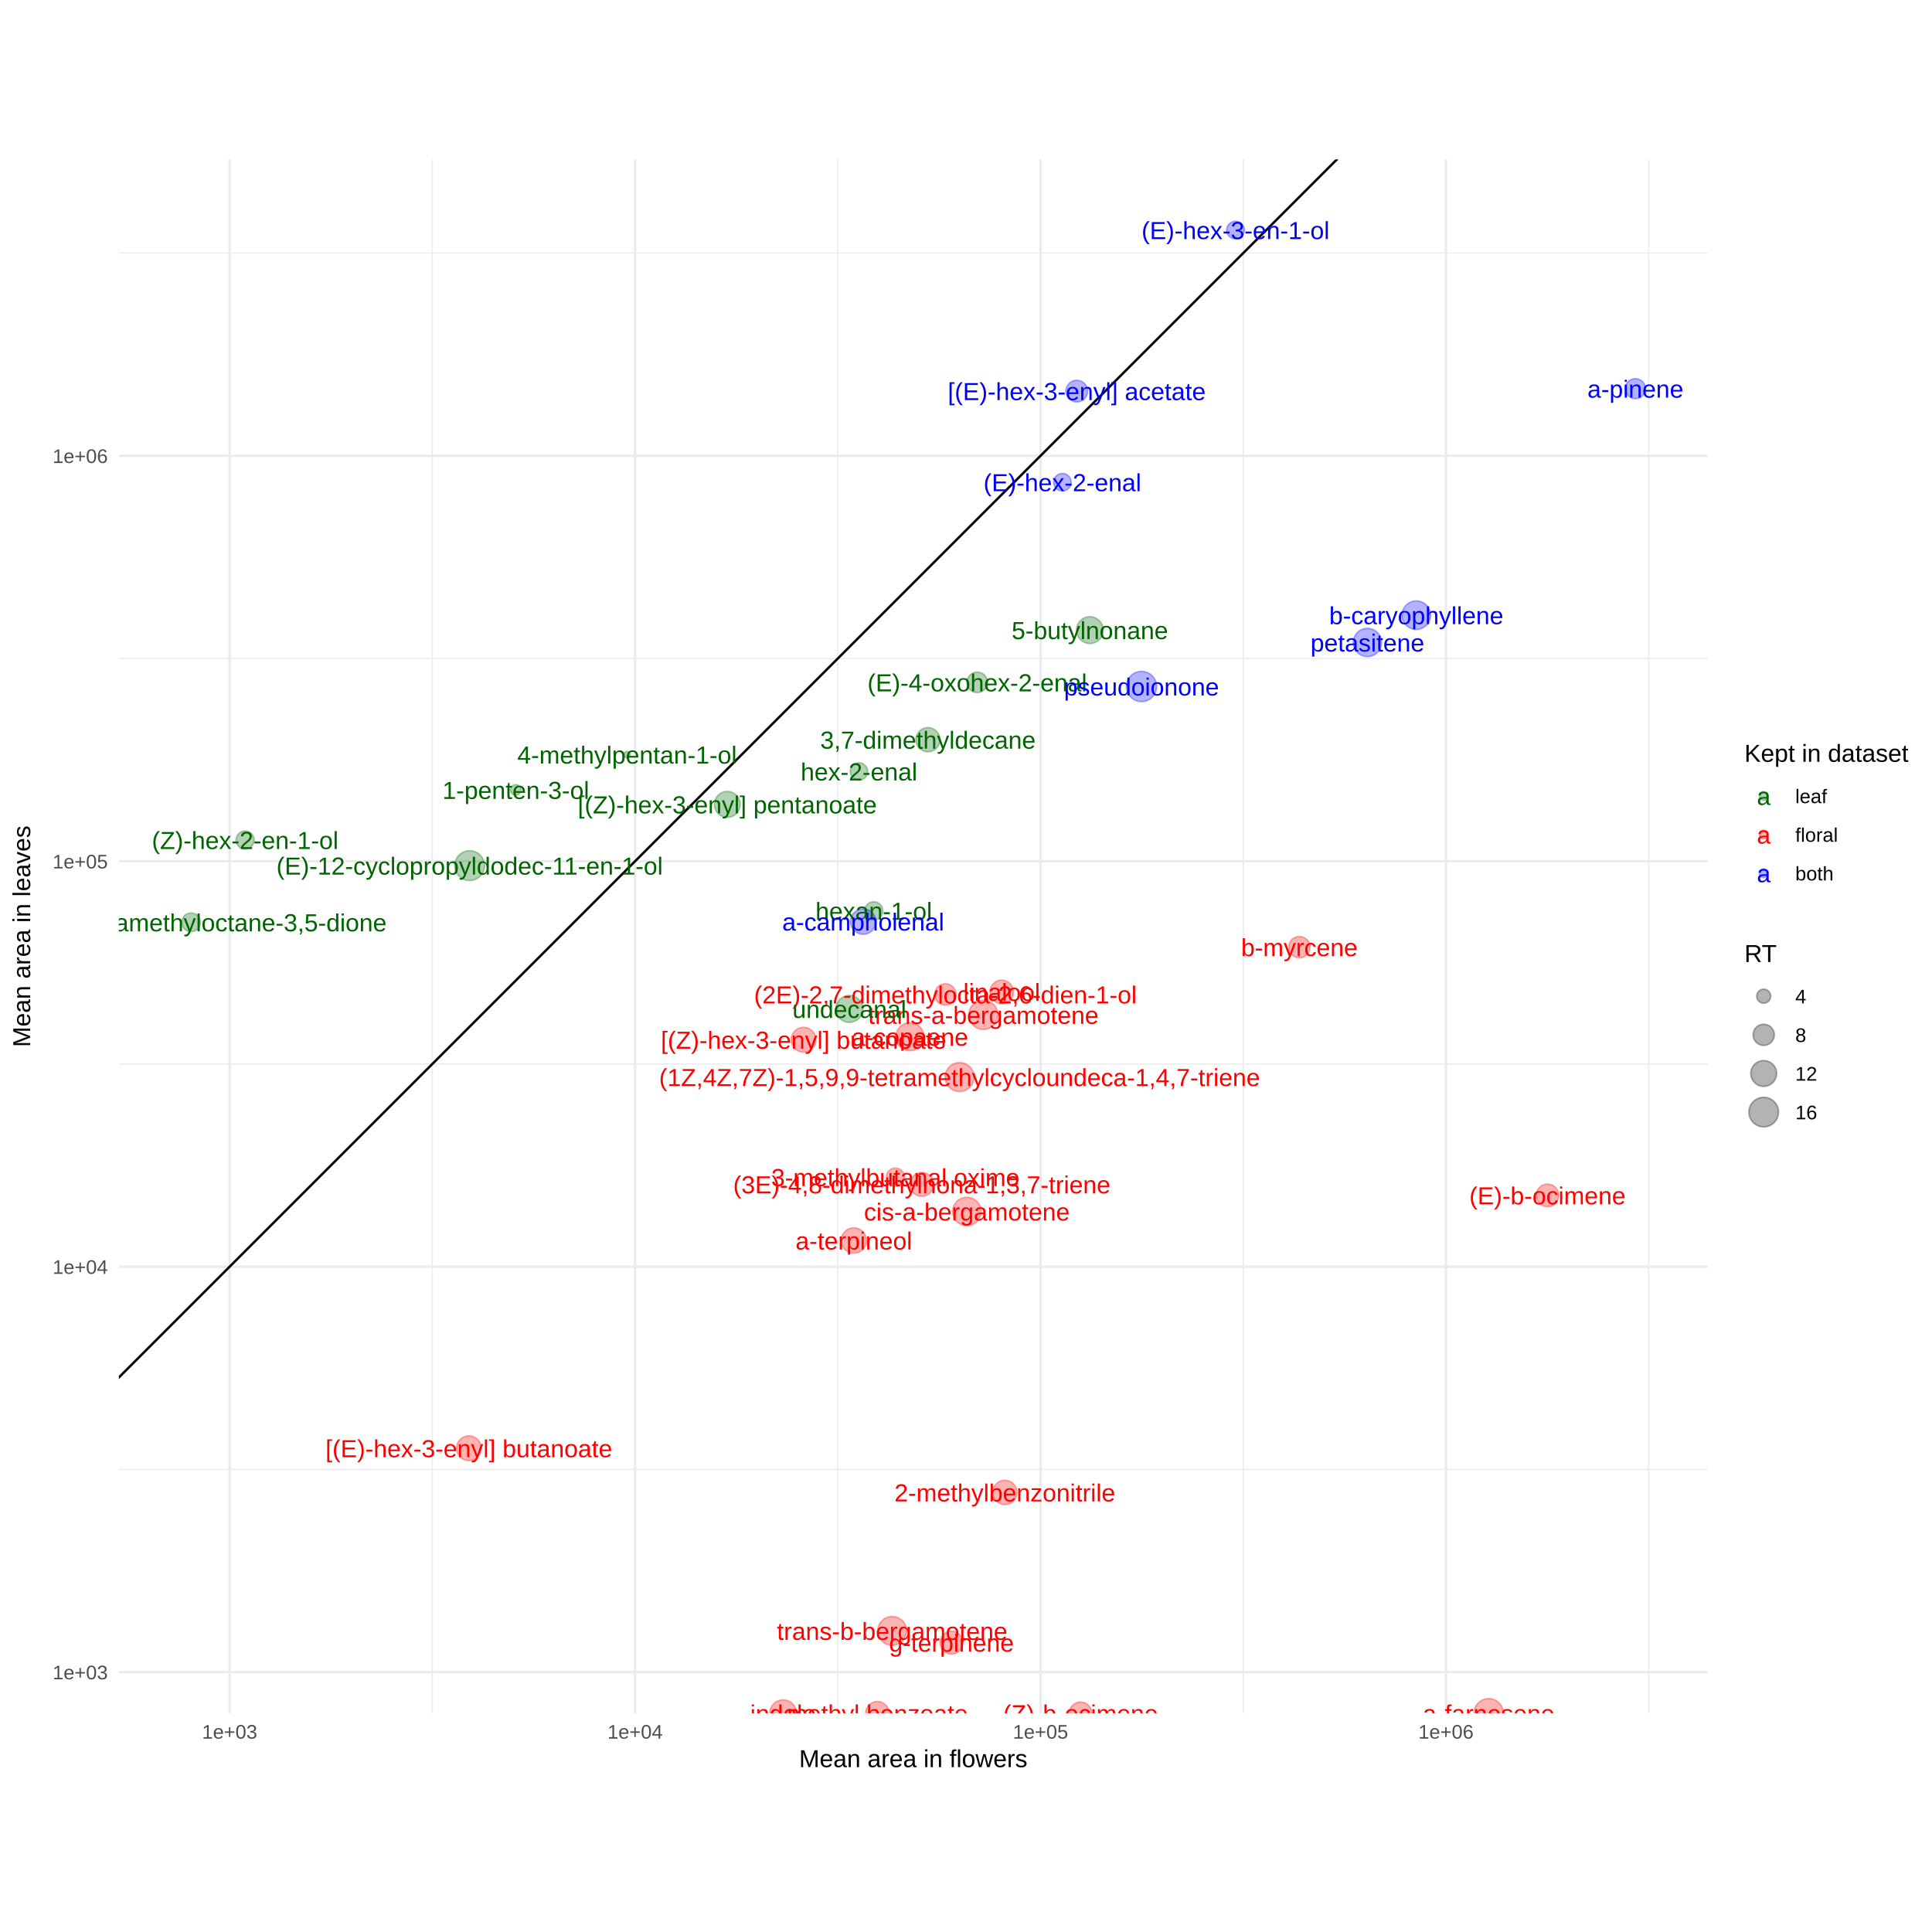
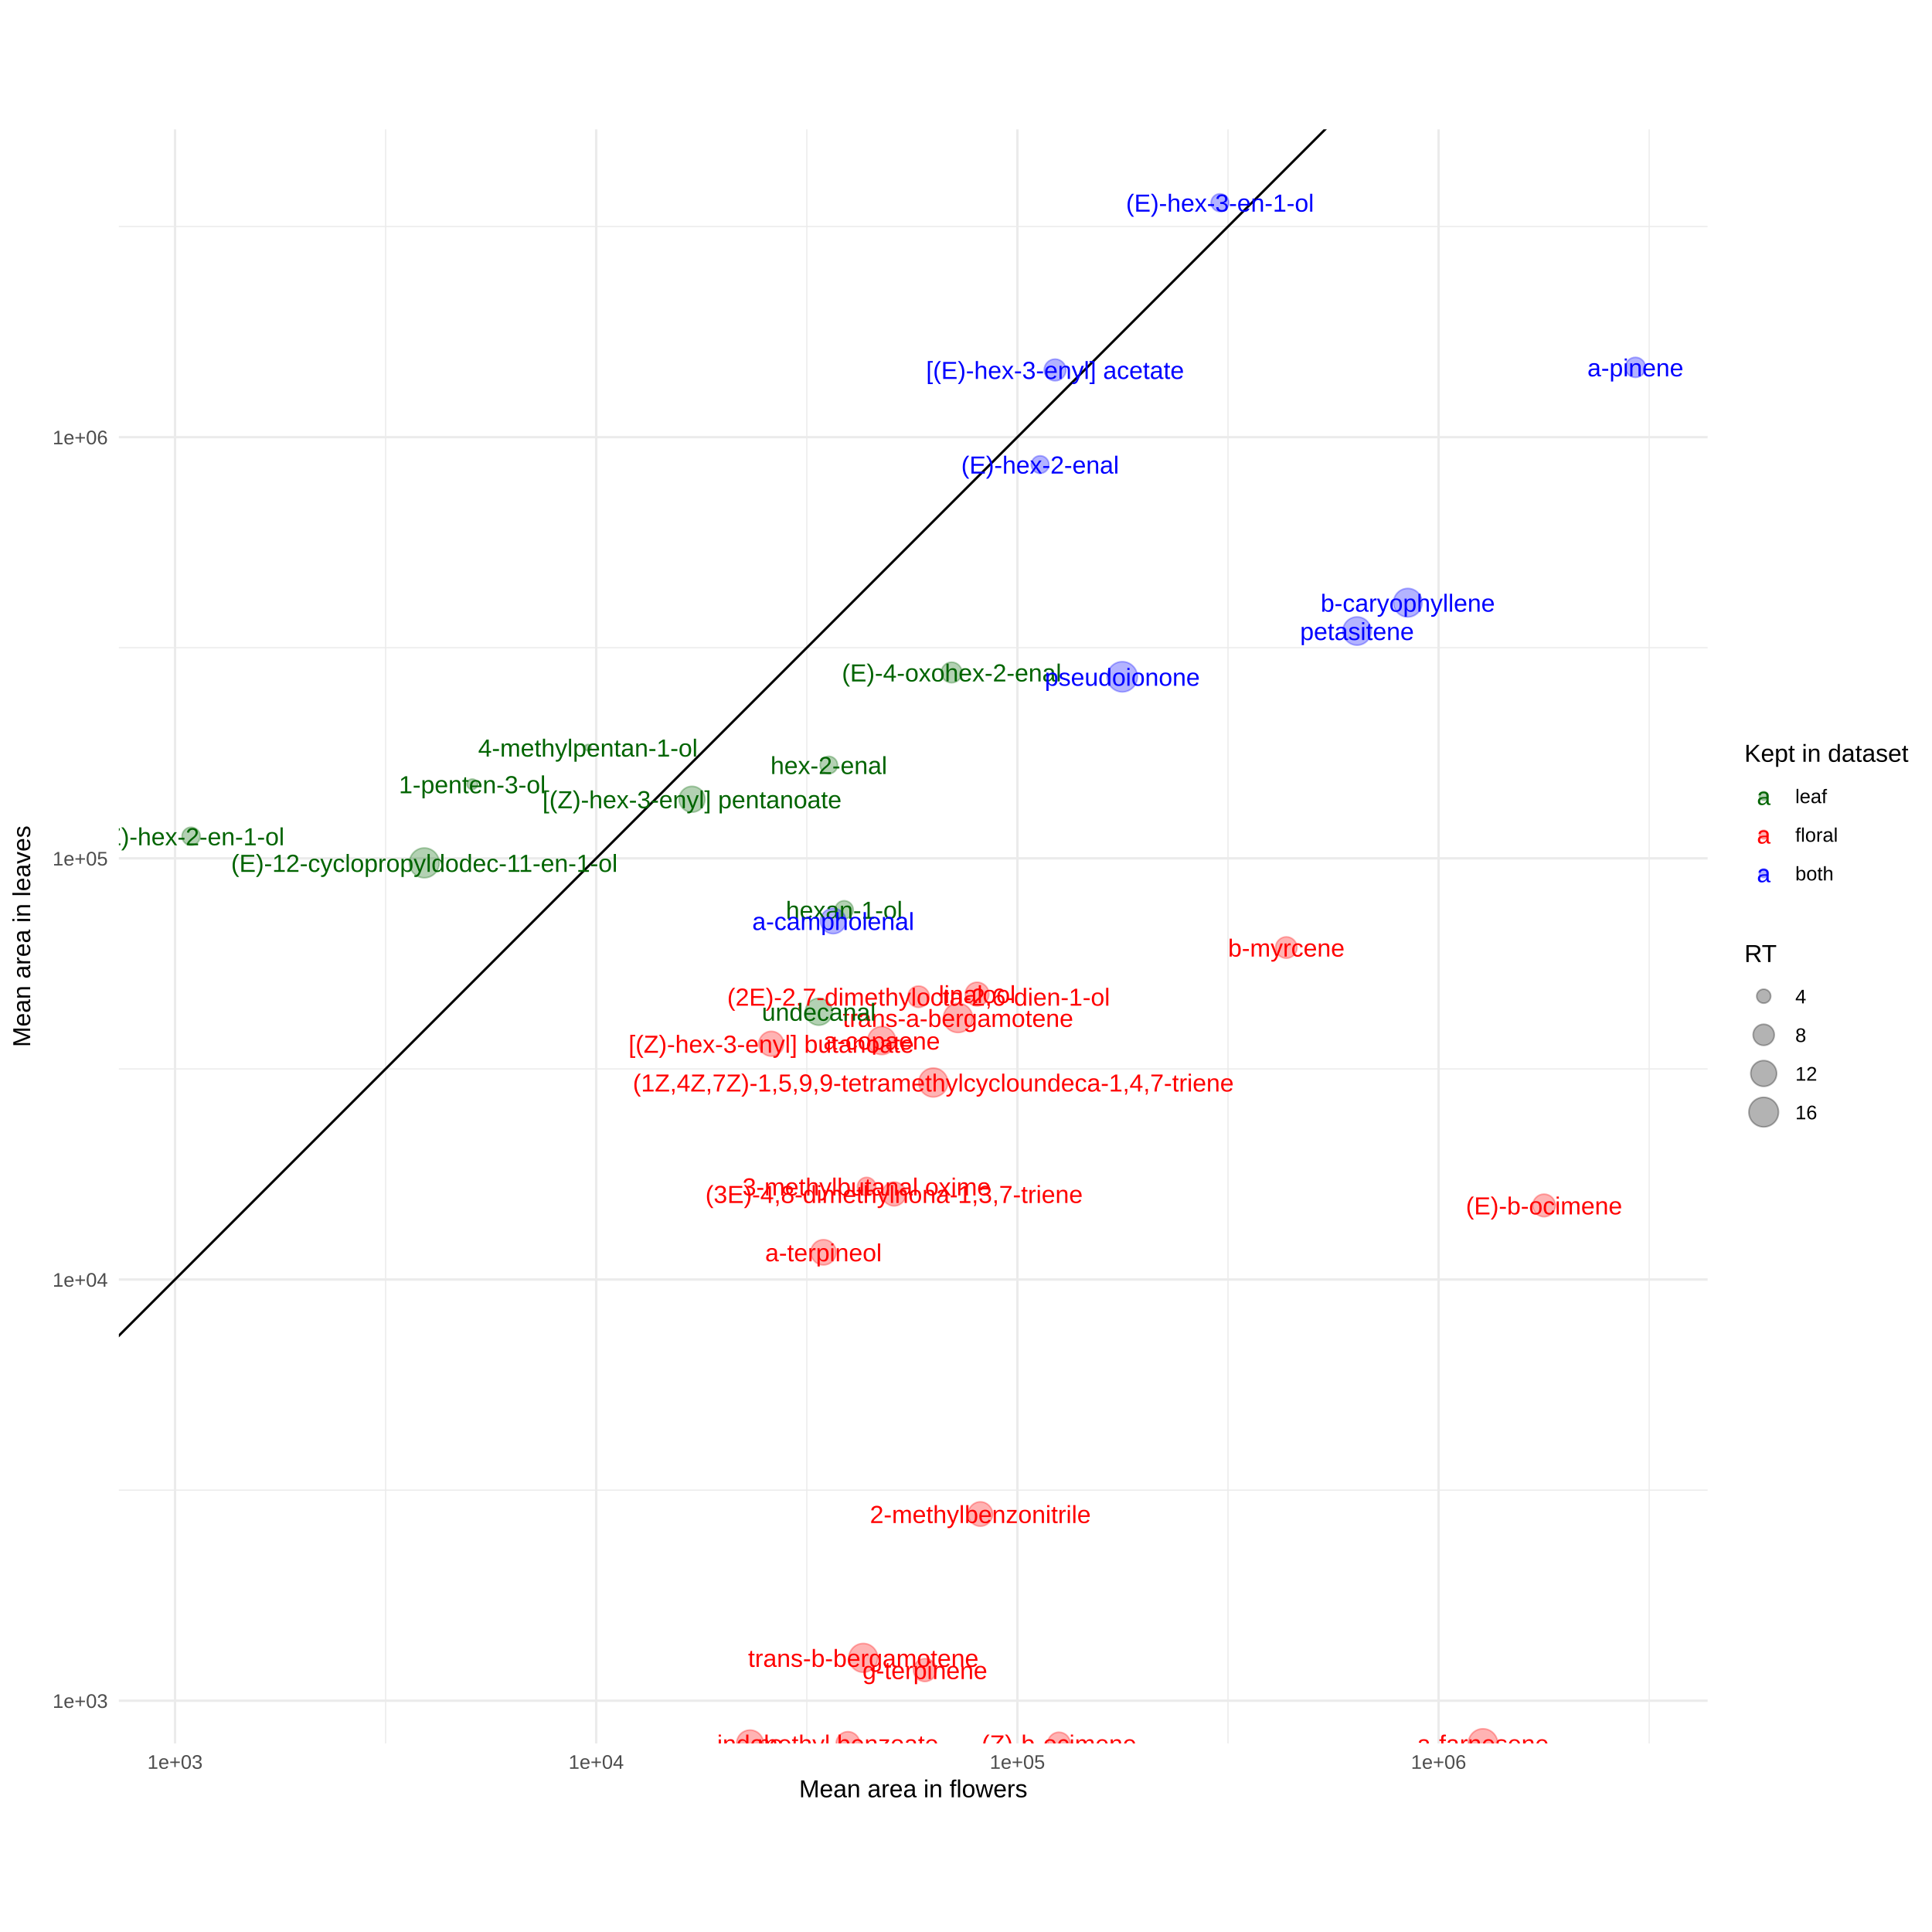
<svg xmlns="http://www.w3.org/2000/svg" class="svglite" width="864.00pt" height="864.00pt" viewBox="0 0 864.00 864.00">
  <defs>
    <style type="text/css">
    .svglite line, .svglite polyline, .svglite polygon, .svglite path, .svglite rect, .svglite circle {
      fill: none;
      stroke: #000000;
      stroke-linecap: round;
      stroke-linejoin: round;
      stroke-miterlimit: 10.00;
    }
    .svglite text {
      white-space: pre;
    }
  </style>
  </defs>
  <rect width="100%" height="100%" style="stroke: none; fill: #FFFFFF;" />
  <defs>
    <clipPath id="cpMC4wMHw4NjQuMDB8MC4wMHw4NjQuMDA=">
      <rect x="0.00" y="0.00" width="864.00" height="864.00" />
    </clipPath>
  </defs>
  <g clip-path="url(#cpMC4wMHw4NjQuMDB8MC4wMHw4NjQuMDA=)">
</g>
  <defs>
-     <clipPath id="cpMC4wMHw4NjQuMDB8NjUuODN8Nzk4LjE3">
-       <rect x="0.00" y="65.83" width="864.00" height="732.33" />
+     <clipPath id="cpMC4wMHw4NjQuMDB8NTIuMzR8ODExLjY2">
+       <rect x="0.00" y="52.34" width="864.00" height="759.33" />
    </clipPath>
  </defs>
-   <g clip-path="url(#cpMC4wMHw4NjQuMDB8NjUuODN8Nzk4LjE3)">
+   <g clip-path="url(#cpMC4wMHw4NjQuMDB8NTIuMzR8ODExLjY2)">
</g>
  <g clip-path="url(#cpMC4wMHw4NjQuMDB8MC4wMHw4NjQuMDA=)">
</g>
  <defs>
-     <clipPath id="cpNTMuMTZ8NzYzLjY2fDcxLjMxfDc2Ni4xOA==">
-       <rect x="53.16" y="71.31" width="710.50" height="694.86" />
+     <clipPath id="cpNTMuMTZ8NzYzLjY2fDU3LjgyfDc3OS42OA==">
+       <rect x="53.16" y="57.82" width="710.50" height="721.86" />
    </clipPath>
  </defs>
-   <g clip-path="url(#cpNTMuMTZ8NzYzLjY2fDcxLjMxfDc2Ni4xOA==)">
-     <polyline points="53.16,657.13 763.66,657.13 " style="stroke-width: 0.53; stroke: #EBEBEB; stroke-linecap: butt;" />
-     <polyline points="53.16,475.82 763.66,475.82 " style="stroke-width: 0.53; stroke: #EBEBEB; stroke-linecap: butt;" />
-     <polyline points="53.16,294.50 763.66,294.50 " style="stroke-width: 0.53; stroke: #EBEBEB; stroke-linecap: butt;" />
-     <polyline points="53.16,113.19 763.66,113.19 " style="stroke-width: 0.53; stroke: #EBEBEB; stroke-linecap: butt;" />
-     <polyline points="193.35,766.18 193.35,71.31 " style="stroke-width: 0.53; stroke: #EBEBEB; stroke-linecap: butt;" />
-     <polyline points="374.67,766.18 374.67,71.31 " style="stroke-width: 0.53; stroke: #EBEBEB; stroke-linecap: butt;" />
-     <polyline points="555.98,766.18 555.98,71.31 " style="stroke-width: 0.53; stroke: #EBEBEB; stroke-linecap: butt;" />
-     <polyline points="737.30,766.18 737.30,71.31 " style="stroke-width: 0.53; stroke: #EBEBEB; stroke-linecap: butt;" />
-     <polyline points="53.16,747.79 763.66,747.79 " style="stroke-width: 1.07; stroke: #EBEBEB; stroke-linecap: butt;" />
-     <polyline points="53.16,566.47 763.66,566.47 " style="stroke-width: 1.07; stroke: #EBEBEB; stroke-linecap: butt;" />
-     <polyline points="53.16,385.16 763.66,385.16 " style="stroke-width: 1.07; stroke: #EBEBEB; stroke-linecap: butt;" />
-     <polyline points="53.16,203.84 763.66,203.84 " style="stroke-width: 1.07; stroke: #EBEBEB; stroke-linecap: butt;" />
-     <polyline points="102.70,766.18 102.70,71.31 " style="stroke-width: 1.07; stroke: #EBEBEB; stroke-linecap: butt;" />
-     <polyline points="284.01,766.18 284.01,71.31 " style="stroke-width: 1.07; stroke: #EBEBEB; stroke-linecap: butt;" />
-     <polyline points="465.33,766.18 465.33,71.31 " style="stroke-width: 1.07; stroke: #EBEBEB; stroke-linecap: butt;" />
-     <polyline points="646.64,766.18 646.64,71.31 " style="stroke-width: 1.07; stroke: #EBEBEB; stroke-linecap: butt;" />
-     <line x1="-657.34" y1="1326.51" x2="1474.16" y2="-804.99" style="stroke-width: 1.07; stroke-linecap: butt;" />
-     <circle cx="665.74" cy="766.18" r="6.57" style="stroke-width: 0.71; stroke: #FF0000; stroke-opacity: 0.30; fill: #FF0000; fill-opacity: 0.30;" />
-     <circle cx="581.09" cy="423.56" r="4.78" style="stroke-width: 0.71; stroke: #FF0000; stroke-opacity: 0.30; fill: #FF0000; fill-opacity: 0.30;" />
-     <circle cx="692.04" cy="534.57" r="5.06" style="stroke-width: 0.71; stroke: #FF0000; stroke-opacity: 0.30; fill: #FF0000; fill-opacity: 0.30;" />
-     <circle cx="425.51" cy="734.59" r="5.12" style="stroke-width: 0.71; stroke: #FF0000; stroke-opacity: 0.30; fill: #FF0000; fill-opacity: 0.30;" />
-     <circle cx="731.37" cy="173.81" r="4.49" style="stroke-width: 0.71; stroke: #0000FF; stroke-opacity: 0.30; fill: #0000FF; fill-opacity: 0.30;" />
-     <circle cx="398.99" cy="729.34" r="6.45" style="stroke-width: 0.71; stroke: #FF0000; stroke-opacity: 0.30; fill: #FF0000; fill-opacity: 0.30;" />
-     <circle cx="437.01" cy="305.15" r="4.61" style="stroke-width: 0.71; stroke: #006400; stroke-opacity: 0.30; fill: #006400; fill-opacity: 0.30;" />
-     <circle cx="412.23" cy="529.65" r="5.35" style="stroke-width: 0.71; stroke: #FF0000; stroke-opacity: 0.30; fill: #FF0000; fill-opacity: 0.30;" />
-     <circle cx="390.75" cy="407.31" r="4.06" style="stroke-width: 0.71; stroke: #006400; stroke-opacity: 0.30; fill: #006400; fill-opacity: 0.30;" />
-     <circle cx="280.43" cy="337.47" r="1.42" style="stroke-width: 0.71; stroke: #006400; stroke-opacity: 0.30; fill: #006400; fill-opacity: 0.30;" />
-     <circle cx="230.67" cy="353.26" r="2.36" style="stroke-width: 0.71; stroke: #006400; stroke-opacity: 0.30; fill: #006400; fill-opacity: 0.30;" />
-     <circle cx="429.12" cy="481.67" r="6.48" style="stroke-width: 0.71; stroke: #FF0000; stroke-opacity: 0.30; fill: #FF0000; fill-opacity: 0.30;" />
-     <circle cx="109.61" cy="375.66" r="4.05" style="stroke-width: 0.71; stroke: #006400; stroke-opacity: 0.30; fill: #006400; fill-opacity: 0.30;" />
-     <circle cx="384.14" cy="345.00" r="3.90" style="stroke-width: 0.71; stroke: #006400; stroke-opacity: 0.30; fill: #006400; fill-opacity: 0.30;" />
-     <circle cx="475.10" cy="215.65" r="3.94" style="stroke-width: 0.71; stroke: #0000FF; stroke-opacity: 0.30; fill: #0000FF; fill-opacity: 0.30;" />
-     <circle cx="422.78" cy="444.72" r="4.79" style="stroke-width: 0.71; stroke: #FF0000; stroke-opacity: 0.30; fill: #FF0000; fill-opacity: 0.30;" />
-     <circle cx="552.53" cy="102.90" r="3.97" style="stroke-width: 0.71; stroke: #0000FF; stroke-opacity: 0.30; fill: #0000FF; fill-opacity: 0.30;" />
-     <circle cx="481.54" cy="174.91" r="4.86" style="stroke-width: 0.71; stroke: #0000FF; stroke-opacity: 0.30; fill: #0000FF; fill-opacity: 0.30;" />
-     <circle cx="85.46" cy="412.47" r="4.19" style="stroke-width: 0.71; stroke: #006400; stroke-opacity: 0.30; fill: #006400; fill-opacity: 0.30;" />
-     <circle cx="510.48" cy="307.00" r="6.76" style="stroke-width: 0.71; stroke: #0000FF; stroke-opacity: 0.30; fill: #0000FF; fill-opacity: 0.30;" />
-     <circle cx="392.38" cy="766.18" r="5.27" style="stroke-width: 0.71; stroke: #FF0000; stroke-opacity: 0.30; fill: #FF0000; fill-opacity: 0.30;" />
-     <circle cx="633.37" cy="275.11" r="6.39" style="stroke-width: 0.71; stroke: #0000FF; stroke-opacity: 0.30; fill: #0000FF; fill-opacity: 0.30;" />
-     <circle cx="209.69" cy="647.66" r="5.54" style="stroke-width: 0.71; stroke: #FF0000; stroke-opacity: 0.30; fill: #FF0000; fill-opacity: 0.30;" />
-     <circle cx="359.36" cy="464.98" r="5.55" style="stroke-width: 0.71; stroke: #FF0000; stroke-opacity: 0.30; fill: #FF0000; fill-opacity: 0.30;" />
-     <circle cx="432.38" cy="541.79" r="6.36" style="stroke-width: 0.71; stroke: #FF0000; stroke-opacity: 0.30; fill: #FF0000; fill-opacity: 0.30;" />
-     <circle cx="406.92" cy="463.61" r="6.26" style="stroke-width: 0.71; stroke: #FF0000; stroke-opacity: 0.30; fill: #FF0000; fill-opacity: 0.30;" />
-     <circle cx="414.99" cy="330.79" r="5.40" style="stroke-width: 0.71; stroke: #006400; stroke-opacity: 0.30; fill: #006400; fill-opacity: 0.30;" />
-     <circle cx="381.84" cy="554.76" r="5.66" style="stroke-width: 0.71; stroke: #FF0000; stroke-opacity: 0.30; fill: #FF0000; fill-opacity: 0.30;" />
-     <circle cx="447.98" cy="443.59" r="5.29" style="stroke-width: 0.71; stroke: #FF0000; stroke-opacity: 0.30; fill: #FF0000; fill-opacity: 0.30;" />
-     <circle cx="325.25" cy="359.73" r="5.79" style="stroke-width: 0.71; stroke: #006400; stroke-opacity: 0.30; fill: #006400; fill-opacity: 0.30;" />
-     <circle cx="487.39" cy="281.79" r="6.00" style="stroke-width: 0.71; stroke: #006400; stroke-opacity: 0.30; fill: #006400; fill-opacity: 0.30;" />
-     <circle cx="611.52" cy="287.32" r="6.32" style="stroke-width: 0.71; stroke: #0000FF; stroke-opacity: 0.30; fill: #0000FF; fill-opacity: 0.30;" />
-     <circle cx="439.76" cy="453.85" r="6.54" style="stroke-width: 0.71; stroke: #FF0000; stroke-opacity: 0.30; fill: #FF0000; fill-opacity: 0.30;" />
-     <circle cx="483.22" cy="766.18" r="5.03" style="stroke-width: 0.71; stroke: #FF0000; stroke-opacity: 0.30; fill: #FF0000; fill-opacity: 0.30;" />
-     <circle cx="379.84" cy="451.20" r="6.02" style="stroke-width: 0.71; stroke: #006400; stroke-opacity: 0.30; fill: #006400; fill-opacity: 0.30;" />
-     <circle cx="386.03" cy="412.14" r="5.68" style="stroke-width: 0.71; stroke: #0000FF; stroke-opacity: 0.30; fill: #0000FF; fill-opacity: 0.30;" />
-     <circle cx="449.37" cy="667.41" r="5.45" style="stroke-width: 0.71; stroke: #FF0000; stroke-opacity: 0.30; fill: #FF0000; fill-opacity: 0.30;" />
-     <circle cx="400.42" cy="526.42" r="4.09" style="stroke-width: 0.71; stroke: #FF0000; stroke-opacity: 0.30; fill: #FF0000; fill-opacity: 0.30;" />
-     <circle cx="210.02" cy="387.11" r="6.67" style="stroke-width: 0.71; stroke: #006400; stroke-opacity: 0.30; fill: #006400; fill-opacity: 0.30;" />
-     <circle cx="350.23" cy="766.18" r="6.00" style="stroke-width: 0.71; stroke: #FF0000; stroke-opacity: 0.30; fill: #FF0000; fill-opacity: 0.30;" />
-     <text x="665.74" y="770.20" text-anchor="middle" style="font-size: 11.04px;fill: #FF0000; font-family: &quot;Arial&quot;;">a-farnesene</text>
-     <text x="581.09" y="427.58" text-anchor="middle" style="font-size: 11.04px;fill: #FF0000; font-family: &quot;Arial&quot;;">b-myrcene</text>
-     <text x="692.04" y="538.59" text-anchor="middle" style="font-size: 11.04px;fill: #FF0000; font-family: &quot;Arial&quot;;">(E)-b-ocimene</text>
-     <text x="425.51" y="738.61" text-anchor="middle" style="font-size: 11.04px;fill: #FF0000; font-family: &quot;Arial&quot;;">g-terpinene</text>
-     <text x="731.37" y="177.83" text-anchor="middle" style="font-size: 11.04px;fill: #0000FF; font-family: &quot;Arial&quot;;">a-pinene</text>
-     <text x="398.99" y="733.36" text-anchor="middle" style="font-size: 11.04px;fill: #FF0000; font-family: &quot;Arial&quot;;">trans-b-bergamotene</text>
-     <text x="437.01" y="309.17" text-anchor="middle" style="font-size: 11.04px;fill: #006400; font-family: &quot;Arial&quot;;">(E)-4-oxohex-2-enal</text>
-     <text x="412.23" y="533.67" text-anchor="middle" style="font-size: 11.04px;fill: #FF0000; font-family: &quot;Arial&quot;;">(3E)-4,8-dimethylnona-1,3,7-triene</text>
-     <text x="390.75" y="411.33" text-anchor="middle" style="font-size: 11.04px;fill: #006400; font-family: &quot;Arial&quot;;">hexan-1-ol</text>
-     <text x="280.43" y="341.49" text-anchor="middle" style="font-size: 11.04px;fill: #006400; font-family: &quot;Arial&quot;;">4-methylpentan-1-ol</text>
-     <text x="230.67" y="357.29" text-anchor="middle" style="font-size: 11.04px;fill: #006400; font-family: &quot;Arial&quot;;">1-penten-3-ol</text>
-     <text x="429.12" y="485.69" text-anchor="middle" style="font-size: 11.04px;fill: #FF0000; font-family: &quot;Arial&quot;;">(1Z,4Z,7Z)-1,5,9,9-tetramethylcycloundeca-1,4,7-triene</text>
-     <text x="109.61" y="379.68" text-anchor="middle" style="font-size: 11.04px;fill: #006400; font-family: &quot;Arial&quot;;">(Z)-hex-2-en-1-ol</text>
-     <text x="384.14" y="349.02" text-anchor="middle" style="font-size: 11.04px;fill: #006400; font-family: &quot;Arial&quot;;">hex-2-enal</text>
-     <text x="475.10" y="219.67" text-anchor="middle" style="font-size: 11.04px;fill: #0000FF; font-family: &quot;Arial&quot;;">(E)-hex-2-enal</text>
-     <text x="422.78" y="448.74" text-anchor="middle" style="font-size: 11.04px;fill: #FF0000; font-family: &quot;Arial&quot;;">(2E)-2,7-dimethylocta-2,6-dien-1-ol</text>
-     <text x="552.53" y="106.92" text-anchor="middle" style="font-size: 11.04px;fill: #0000FF; font-family: &quot;Arial&quot;;">(E)-hex-3-en-1-ol</text>
-     <text x="481.54" y="178.93" text-anchor="middle" style="font-size: 11.04px;fill: #0000FF; font-family: &quot;Arial&quot;;">[(E)-hex-3-enyl] acetate</text>
-     <text x="85.46" y="416.49" text-anchor="middle" style="font-size: 11.04px;fill: #006400; font-family: &quot;Arial&quot;;">2,2,4,7-tetramethyloctane-3,5-dione</text>
-     <text x="510.48" y="311.02" text-anchor="middle" style="font-size: 11.04px;fill: #0000FF; font-family: &quot;Arial&quot;;">pseudoionone</text>
-     <text x="392.38" y="770.20" text-anchor="middle" style="font-size: 11.04px;fill: #FF0000; font-family: &quot;Arial&quot;;">methyl benzoate</text>
-     <text x="633.37" y="279.13" text-anchor="middle" style="font-size: 11.04px;fill: #0000FF; font-family: &quot;Arial&quot;;">b-caryophyllene</text>
-     <text x="209.69" y="651.68" text-anchor="middle" style="font-size: 11.04px;fill: #FF0000; font-family: &quot;Arial&quot;;">[(E)-hex-3-enyl] butanoate</text>
-     <text x="359.36" y="469.00" text-anchor="middle" style="font-size: 11.04px;fill: #FF0000; font-family: &quot;Arial&quot;;">[(Z)-hex-3-enyl] butanoate</text>
-     <text x="432.38" y="545.81" text-anchor="middle" style="font-size: 11.04px;fill: #FF0000; font-family: &quot;Arial&quot;;">cis-a-bergamotene</text>
-     <text x="406.92" y="467.63" text-anchor="middle" style="font-size: 11.04px;fill: #FF0000; font-family: &quot;Arial&quot;;">a-copaene</text>
-     <text x="414.99" y="334.81" text-anchor="middle" style="font-size: 11.04px;fill: #006400; font-family: &quot;Arial&quot;;">3,7-dimethyldecane</text>
-     <text x="381.84" y="558.78" text-anchor="middle" style="font-size: 11.04px;fill: #FF0000; font-family: &quot;Arial&quot;;">a-terpineol</text>
-     <text x="447.98" y="447.61" text-anchor="middle" style="font-size: 11.04px;fill: #FF0000; font-family: &quot;Arial&quot;;">linalool</text>
-     <text x="325.25" y="363.76" text-anchor="middle" style="font-size: 11.04px;fill: #006400; font-family: &quot;Arial&quot;;">[(Z)-hex-3-enyl] pentanoate</text>
-     <text x="487.39" y="285.81" text-anchor="middle" style="font-size: 11.04px;fill: #006400; font-family: &quot;Arial&quot;;">5-butylnonane</text>
-     <text x="611.52" y="291.34" text-anchor="middle" style="font-size: 11.04px;fill: #0000FF; font-family: &quot;Arial&quot;;">petasitene</text>
-     <text x="439.76" y="457.87" text-anchor="middle" style="font-size: 11.04px;fill: #FF0000; font-family: &quot;Arial&quot;;">trans-a-bergamotene</text>
-     <text x="483.22" y="770.20" text-anchor="middle" style="font-size: 11.04px;fill: #FF0000; font-family: &quot;Arial&quot;;">(Z)-b-ocimene</text>
-     <text x="379.84" y="455.22" text-anchor="middle" style="font-size: 11.04px;fill: #006400; font-family: &quot;Arial&quot;;">undecanal</text>
-     <text x="386.03" y="416.16" text-anchor="middle" style="font-size: 11.04px;fill: #0000FF; font-family: &quot;Arial&quot;;">a-campholenal</text>
-     <text x="449.37" y="671.44" text-anchor="middle" style="font-size: 11.04px;fill: #FF0000; font-family: &quot;Arial&quot;;">2-methylbenzonitrile</text>
-     <text x="400.42" y="530.44" text-anchor="middle" style="font-size: 11.04px;fill: #FF0000; font-family: &quot;Arial&quot;;">3-methylbutanal oxime</text>
-     <text x="210.02" y="391.13" text-anchor="middle" style="font-size: 11.04px;fill: #006400; font-family: &quot;Arial&quot;;">(E)-12-cyclopropyldodec-11-en-1-ol</text>
-     <text x="350.23" y="770.20" text-anchor="middle" style="font-size: 11.04px;fill: #FF0000; font-family: &quot;Arial&quot;;">indole</text>
+   <g clip-path="url(#cpNTMuMTZ8NzYzLjY2fDU3LjgyfDc3OS42OA==)">
+     <polyline points="53.16,666.39 763.66,666.39 " style="stroke-width: 0.53; stroke: #EBEBEB; stroke-linecap: butt;" />
+     <polyline points="53.16,478.03 763.66,478.03 " style="stroke-width: 0.53; stroke: #EBEBEB; stroke-linecap: butt;" />
+     <polyline points="53.16,289.67 763.66,289.67 " style="stroke-width: 0.53; stroke: #EBEBEB; stroke-linecap: butt;" />
+     <polyline points="53.16,101.31 763.66,101.31 " style="stroke-width: 0.53; stroke: #EBEBEB; stroke-linecap: butt;" />
+     <polyline points="172.45,779.68 172.45,57.82 " style="stroke-width: 0.53; stroke: #EBEBEB; stroke-linecap: butt;" />
+     <polyline points="360.81,779.68 360.81,57.82 " style="stroke-width: 0.53; stroke: #EBEBEB; stroke-linecap: butt;" />
+     <polyline points="549.17,779.68 549.17,57.82 " style="stroke-width: 0.53; stroke: #EBEBEB; stroke-linecap: butt;" />
+     <polyline points="737.53,779.68 737.53,57.82 " style="stroke-width: 0.53; stroke: #EBEBEB; stroke-linecap: butt;" />
+     <polyline points="53.16,760.57 763.66,760.57 " style="stroke-width: 1.07; stroke: #EBEBEB; stroke-linecap: butt;" />
+     <polyline points="53.16,572.21 763.66,572.21 " style="stroke-width: 1.07; stroke: #EBEBEB; stroke-linecap: butt;" />
+     <polyline points="53.16,383.85 763.66,383.85 " style="stroke-width: 1.07; stroke: #EBEBEB; stroke-linecap: butt;" />
+     <polyline points="53.16,195.49 763.66,195.49 " style="stroke-width: 1.07; stroke: #EBEBEB; stroke-linecap: butt;" />
+     <polyline points="78.27,779.68 78.27,57.82 " style="stroke-width: 1.07; stroke: #EBEBEB; stroke-linecap: butt;" />
+     <polyline points="266.63,779.68 266.63,57.82 " style="stroke-width: 1.07; stroke: #EBEBEB; stroke-linecap: butt;" />
+     <polyline points="454.99,779.68 454.99,57.82 " style="stroke-width: 1.07; stroke: #EBEBEB; stroke-linecap: butt;" />
+     <polyline points="643.35,779.68 643.35,57.82 " style="stroke-width: 1.07; stroke: #EBEBEB; stroke-linecap: butt;" />
+     <line x1="-657.34" y1="1307.82" x2="1474.16" y2="-823.68" style="stroke-width: 1.07; stroke-linecap: butt;" />
+     <circle cx="663.19" cy="779.68" r="6.57" style="stroke-width: 0.71; stroke: #FF0000; stroke-opacity: 0.30; fill: #FF0000; fill-opacity: 0.30;" />
+     <circle cx="575.25" cy="423.75" r="4.78" style="stroke-width: 0.71; stroke: #FF0000; stroke-opacity: 0.30; fill: #FF0000; fill-opacity: 0.30;" />
+     <circle cx="690.51" cy="539.07" r="5.06" style="stroke-width: 0.71; stroke: #FF0000; stroke-opacity: 0.30; fill: #FF0000; fill-opacity: 0.30;" />
+     <circle cx="413.63" cy="746.87" r="5.12" style="stroke-width: 0.71; stroke: #FF0000; stroke-opacity: 0.30; fill: #FF0000; fill-opacity: 0.30;" />
+     <circle cx="731.37" cy="164.29" r="4.49" style="stroke-width: 0.71; stroke: #0000FF; stroke-opacity: 0.30; fill: #0000FF; fill-opacity: 0.30;" />
+     <circle cx="386.07" cy="741.41" r="6.45" style="stroke-width: 0.71; stroke: #FF0000; stroke-opacity: 0.30; fill: #FF0000; fill-opacity: 0.30;" />
+     <circle cx="425.57" cy="300.73" r="4.61" style="stroke-width: 0.71; stroke: #006400; stroke-opacity: 0.30; fill: #006400; fill-opacity: 0.30;" />
+     <circle cx="399.83" cy="533.95" r="5.35" style="stroke-width: 0.71; stroke: #FF0000; stroke-opacity: 0.30; fill: #FF0000; fill-opacity: 0.30;" />
+     <circle cx="377.51" cy="406.86" r="4.06" style="stroke-width: 0.71; stroke: #006400; stroke-opacity: 0.30; fill: #006400; fill-opacity: 0.30;" />
+     <circle cx="262.91" cy="334.32" r="1.42" style="stroke-width: 0.71; stroke: #006400; stroke-opacity: 0.30; fill: #006400; fill-opacity: 0.30;" />
+     <circle cx="211.21" cy="350.72" r="2.36" style="stroke-width: 0.71; stroke: #006400; stroke-opacity: 0.30; fill: #006400; fill-opacity: 0.30;" />
+     <circle cx="417.38" cy="484.11" r="6.48" style="stroke-width: 0.71; stroke: #FF0000; stroke-opacity: 0.30; fill: #FF0000; fill-opacity: 0.30;" />
+     <circle cx="85.46" cy="373.99" r="4.05" style="stroke-width: 0.71; stroke: #006400; stroke-opacity: 0.30; fill: #006400; fill-opacity: 0.30;" />
+     <circle cx="370.65" cy="342.13" r="3.90" style="stroke-width: 0.71; stroke: #006400; stroke-opacity: 0.30; fill: #006400; fill-opacity: 0.30;" />
+     <circle cx="465.14" cy="207.76" r="3.94" style="stroke-width: 0.71; stroke: #0000FF; stroke-opacity: 0.30; fill: #0000FF; fill-opacity: 0.30;" />
+     <circle cx="410.79" cy="445.73" r="4.79" style="stroke-width: 0.71; stroke: #FF0000; stroke-opacity: 0.30; fill: #FF0000; fill-opacity: 0.30;" />
+     <circle cx="545.58" cy="90.63" r="3.97" style="stroke-width: 0.71; stroke: #0000FF; stroke-opacity: 0.30; fill: #0000FF; fill-opacity: 0.30;" />
+     <circle cx="471.84" cy="165.44" r="4.86" style="stroke-width: 0.71; stroke: #0000FF; stroke-opacity: 0.30; fill: #0000FF; fill-opacity: 0.30;" />
+     <circle cx="501.90" cy="302.66" r="6.76" style="stroke-width: 0.71; stroke: #0000FF; stroke-opacity: 0.30; fill: #0000FF; fill-opacity: 0.30;" />
+     <circle cx="379.21" cy="779.68" r="5.27" style="stroke-width: 0.71; stroke: #FF0000; stroke-opacity: 0.30; fill: #FF0000; fill-opacity: 0.30;" />
+     <circle cx="629.57" cy="269.53" r="6.39" style="stroke-width: 0.71; stroke: #0000FF; stroke-opacity: 0.30; fill: #0000FF; fill-opacity: 0.30;" />
+     <circle cx="344.91" cy="466.77" r="5.55" style="stroke-width: 0.71; stroke: #FF0000; stroke-opacity: 0.30; fill: #FF0000; fill-opacity: 0.30;" />
+     <circle cx="394.31" cy="465.35" r="6.26" style="stroke-width: 0.71; stroke: #FF0000; stroke-opacity: 0.30; fill: #FF0000; fill-opacity: 0.30;" />
+     <circle cx="368.26" cy="560.04" r="5.66" style="stroke-width: 0.71; stroke: #FF0000; stroke-opacity: 0.30; fill: #FF0000; fill-opacity: 0.30;" />
+     <circle cx="436.97" cy="444.55" r="5.29" style="stroke-width: 0.71; stroke: #FF0000; stroke-opacity: 0.30; fill: #FF0000; fill-opacity: 0.30;" />
+     <circle cx="309.47" cy="357.44" r="5.79" style="stroke-width: 0.71; stroke: #006400; stroke-opacity: 0.30; fill: #006400; fill-opacity: 0.30;" />
+     <circle cx="606.87" cy="282.21" r="6.32" style="stroke-width: 0.71; stroke: #0000FF; stroke-opacity: 0.30; fill: #0000FF; fill-opacity: 0.30;" />
+     <circle cx="428.43" cy="455.22" r="6.54" style="stroke-width: 0.71; stroke: #FF0000; stroke-opacity: 0.30; fill: #FF0000; fill-opacity: 0.30;" />
+     <circle cx="473.58" cy="779.68" r="5.03" style="stroke-width: 0.71; stroke: #FF0000; stroke-opacity: 0.30; fill: #FF0000; fill-opacity: 0.30;" />
+     <circle cx="366.18" cy="452.46" r="6.02" style="stroke-width: 0.71; stroke: #006400; stroke-opacity: 0.30; fill: #006400; fill-opacity: 0.30;" />
+     <circle cx="372.61" cy="411.88" r="5.68" style="stroke-width: 0.71; stroke: #0000FF; stroke-opacity: 0.30; fill: #0000FF; fill-opacity: 0.30;" />
+     <circle cx="438.42" cy="677.08" r="5.45" style="stroke-width: 0.71; stroke: #FF0000; stroke-opacity: 0.30; fill: #FF0000; fill-opacity: 0.30;" />
+     <circle cx="387.56" cy="530.60" r="4.09" style="stroke-width: 0.71; stroke: #FF0000; stroke-opacity: 0.30; fill: #FF0000; fill-opacity: 0.30;" />
+     <circle cx="189.76" cy="385.88" r="6.67" style="stroke-width: 0.71; stroke: #006400; stroke-opacity: 0.30; fill: #006400; fill-opacity: 0.30;" />
+     <circle cx="335.42" cy="779.68" r="6.00" style="stroke-width: 0.71; stroke: #FF0000; stroke-opacity: 0.30; fill: #FF0000; fill-opacity: 0.30;" />
+     <text x="663.19" y="783.70" text-anchor="middle" style="font-size: 11.04px;fill: #FF0000; font-family: &quot;Arial&quot;;">a-farnesene</text>
+     <text x="575.25" y="427.77" text-anchor="middle" style="font-size: 11.04px;fill: #FF0000; font-family: &quot;Arial&quot;;">b-myrcene</text>
+     <text x="690.51" y="543.09" text-anchor="middle" style="font-size: 11.04px;fill: #FF0000; font-family: &quot;Arial&quot;;">(E)-b-ocimene</text>
+     <text x="413.63" y="750.89" text-anchor="middle" style="font-size: 11.04px;fill: #FF0000; font-family: &quot;Arial&quot;;">g-terpinene</text>
+     <text x="731.37" y="168.31" text-anchor="middle" style="font-size: 11.04px;fill: #0000FF; font-family: &quot;Arial&quot;;">a-pinene</text>
+     <text x="386.07" y="745.43" text-anchor="middle" style="font-size: 11.04px;fill: #FF0000; font-family: &quot;Arial&quot;;">trans-b-bergamotene</text>
+     <text x="425.57" y="304.75" text-anchor="middle" style="font-size: 11.04px;fill: #006400; font-family: &quot;Arial&quot;;">(E)-4-oxohex-2-enal</text>
+     <text x="399.83" y="537.98" text-anchor="middle" style="font-size: 11.04px;fill: #FF0000; font-family: &quot;Arial&quot;;">(3E)-4,8-dimethylnona-1,3,7-triene</text>
+     <text x="377.51" y="410.88" text-anchor="middle" style="font-size: 11.04px;fill: #006400; font-family: &quot;Arial&quot;;">hexan-1-ol</text>
+     <text x="262.91" y="338.34" text-anchor="middle" style="font-size: 11.04px;fill: #006400; font-family: &quot;Arial&quot;;">4-methylpentan-1-ol</text>
+     <text x="211.21" y="354.74" text-anchor="middle" style="font-size: 11.04px;fill: #006400; font-family: &quot;Arial&quot;;">1-penten-3-ol</text>
+     <text x="417.38" y="488.13" text-anchor="middle" style="font-size: 11.04px;fill: #FF0000; font-family: &quot;Arial&quot;;">(1Z,4Z,7Z)-1,5,9,9-tetramethylcycloundeca-1,4,7-triene</text>
+     <text x="85.46" y="378.01" text-anchor="middle" style="font-size: 11.04px;fill: #006400; font-family: &quot;Arial&quot;;">(Z)-hex-2-en-1-ol</text>
+     <text x="370.65" y="346.16" text-anchor="middle" style="font-size: 11.04px;fill: #006400; font-family: &quot;Arial&quot;;">hex-2-enal</text>
+     <text x="465.14" y="211.78" text-anchor="middle" style="font-size: 11.04px;fill: #0000FF; font-family: &quot;Arial&quot;;">(E)-hex-2-enal</text>
+     <text x="410.79" y="449.75" text-anchor="middle" style="font-size: 11.04px;fill: #FF0000; font-family: &quot;Arial&quot;;">(2E)-2,7-dimethylocta-2,6-dien-1-ol</text>
+     <text x="545.58" y="94.65" text-anchor="middle" style="font-size: 11.04px;fill: #0000FF; font-family: &quot;Arial&quot;;">(E)-hex-3-en-1-ol</text>
+     <text x="471.84" y="169.46" text-anchor="middle" style="font-size: 11.04px;fill: #0000FF; font-family: &quot;Arial&quot;;">[(E)-hex-3-enyl] acetate</text>
+     <text x="501.90" y="306.68" text-anchor="middle" style="font-size: 11.04px;fill: #0000FF; font-family: &quot;Arial&quot;;">pseudoionone</text>
+     <text x="379.21" y="783.70" text-anchor="middle" style="font-size: 11.04px;fill: #FF0000; font-family: &quot;Arial&quot;;">methyl benzoate</text>
+     <text x="629.57" y="273.55" text-anchor="middle" style="font-size: 11.04px;fill: #0000FF; font-family: &quot;Arial&quot;;">b-caryophyllene</text>
+     <text x="344.91" y="470.79" text-anchor="middle" style="font-size: 11.04px;fill: #FF0000; font-family: &quot;Arial&quot;;">[(Z)-hex-3-enyl] butanoate</text>
+     <text x="394.31" y="469.37" text-anchor="middle" style="font-size: 11.04px;fill: #FF0000; font-family: &quot;Arial&quot;;">a-copaene</text>
+     <text x="368.26" y="564.06" text-anchor="middle" style="font-size: 11.04px;fill: #FF0000; font-family: &quot;Arial&quot;;">a-terpineol</text>
+     <text x="436.97" y="448.57" text-anchor="middle" style="font-size: 11.04px;fill: #FF0000; font-family: &quot;Arial&quot;;">linalool</text>
+     <text x="309.47" y="361.46" text-anchor="middle" style="font-size: 11.04px;fill: #006400; font-family: &quot;Arial&quot;;">[(Z)-hex-3-enyl] pentanoate</text>
+     <text x="606.87" y="286.23" text-anchor="middle" style="font-size: 11.04px;fill: #0000FF; font-family: &quot;Arial&quot;;">petasitene</text>
+     <text x="428.43" y="459.24" text-anchor="middle" style="font-size: 11.04px;fill: #FF0000; font-family: &quot;Arial&quot;;">trans-a-bergamotene</text>
+     <text x="473.58" y="783.70" text-anchor="middle" style="font-size: 11.04px;fill: #FF0000; font-family: &quot;Arial&quot;;">(Z)-b-ocimene</text>
+     <text x="366.18" y="456.48" text-anchor="middle" style="font-size: 11.04px;fill: #006400; font-family: &quot;Arial&quot;;">undecanal</text>
+     <text x="372.61" y="415.90" text-anchor="middle" style="font-size: 11.04px;fill: #0000FF; font-family: &quot;Arial&quot;;">a-campholenal</text>
+     <text x="438.42" y="681.10" text-anchor="middle" style="font-size: 11.04px;fill: #FF0000; font-family: &quot;Arial&quot;;">2-methylbenzonitrile</text>
+     <text x="387.56" y="534.62" text-anchor="middle" style="font-size: 11.04px;fill: #FF0000; font-family: &quot;Arial&quot;;">3-methylbutanal oxime</text>
+     <text x="189.76" y="389.90" text-anchor="middle" style="font-size: 11.04px;fill: #006400; font-family: &quot;Arial&quot;;">(E)-12-cyclopropyldodec-11-en-1-ol</text>
+     <text x="335.42" y="783.70" text-anchor="middle" style="font-size: 11.04px;fill: #FF0000; font-family: &quot;Arial&quot;;">indole</text>
  </g>
  <g clip-path="url(#cpMC4wMHw4NjQuMDB8MC4wMHw4NjQuMDA=)">
-     <text x="48.23" y="751.00" text-anchor="end" style="font-size: 8.80px;fill: #4D4D4D; font-family: &quot;Arial&quot;;">1e+03</text>
-     <text x="48.23" y="569.68" text-anchor="end" style="font-size: 8.80px;fill: #4D4D4D; font-family: &quot;Arial&quot;;">1e+04</text>
-     <text x="48.23" y="388.37" text-anchor="end" style="font-size: 8.80px;fill: #4D4D4D; font-family: &quot;Arial&quot;;">1e+05</text>
-     <text x="48.23" y="207.05" text-anchor="end" style="font-size: 8.80px;fill: #4D4D4D; font-family: &quot;Arial&quot;;">1e+06</text>
-     <text x="102.70" y="777.53" text-anchor="middle" style="font-size: 8.80px;fill: #4D4D4D; font-family: &quot;Arial&quot;;">1e+03</text>
-     <text x="284.01" y="777.53" text-anchor="middle" style="font-size: 8.80px;fill: #4D4D4D; font-family: &quot;Arial&quot;;">1e+04</text>
-     <text x="465.33" y="777.53" text-anchor="middle" style="font-size: 8.80px;fill: #4D4D4D; font-family: &quot;Arial&quot;;">1e+05</text>
-     <text x="646.64" y="777.53" text-anchor="middle" style="font-size: 8.80px;fill: #4D4D4D; font-family: &quot;Arial&quot;;">1e+06</text>
-     <text x="408.41" y="790.27" text-anchor="middle" style="font-size: 11.00px; font-family: &quot;Arial&quot;;">Mean area in flowers</text>
+     <text x="48.23" y="763.78" text-anchor="end" style="font-size: 8.80px;fill: #4D4D4D; font-family: &quot;Arial&quot;;">1e+03</text>
+     <text x="48.23" y="575.42" text-anchor="end" style="font-size: 8.80px;fill: #4D4D4D; font-family: &quot;Arial&quot;;">1e+04</text>
+     <text x="48.23" y="387.06" text-anchor="end" style="font-size: 8.80px;fill: #4D4D4D; font-family: &quot;Arial&quot;;">1e+05</text>
+     <text x="48.23" y="198.70" text-anchor="end" style="font-size: 8.80px;fill: #4D4D4D; font-family: &quot;Arial&quot;;">1e+06</text>
+     <text x="78.27" y="791.02" text-anchor="middle" style="font-size: 8.80px;fill: #4D4D4D; font-family: &quot;Arial&quot;;">1e+03</text>
+     <text x="266.63" y="791.02" text-anchor="middle" style="font-size: 8.80px;fill: #4D4D4D; font-family: &quot;Arial&quot;;">1e+04</text>
+     <text x="454.99" y="791.02" text-anchor="middle" style="font-size: 8.80px;fill: #4D4D4D; font-family: &quot;Arial&quot;;">1e+05</text>
+     <text x="643.35" y="791.02" text-anchor="middle" style="font-size: 8.80px;fill: #4D4D4D; font-family: &quot;Arial&quot;;">1e+06</text>
+     <text x="408.41" y="803.76" text-anchor="middle" style="font-size: 11.00px; font-family: &quot;Arial&quot;;">Mean area in flowers</text>
    <text transform="translate(13.50,418.75) rotate(-90)" text-anchor="middle" style="font-size: 11.00px; font-family: &quot;Arial&quot;;">Mean area in leaves</text>
    <text x="780.10" y="340.68" style="font-size: 11.00px; font-family: &quot;Arial&quot;;">Kept in dataset</text>
    <circle cx="788.74" cy="355.95" r="1.95" style="stroke-width: 0.71; stroke: #006400; stroke-opacity: 0.30; fill: #006400; fill-opacity: 0.30;" />
    <text x="788.74" y="359.97" text-anchor="middle" style="font-size: 11.04px;fill: #006400; font-family: &quot;Arial&quot;;">a</text>
    <circle cx="788.74" cy="373.23" r="1.95" style="stroke-width: 0.71; stroke: #FF0000; stroke-opacity: 0.30; fill: #FF0000; fill-opacity: 0.30;" />
    <text x="788.74" y="377.25" text-anchor="middle" style="font-size: 11.04px;fill: #FF0000; font-family: &quot;Arial&quot;;">a</text>
    <circle cx="788.74" cy="390.51" r="1.95" style="stroke-width: 0.71; stroke: #0000FF; stroke-opacity: 0.30; fill: #0000FF; fill-opacity: 0.30;" />
    <text x="788.74" y="394.53" text-anchor="middle" style="font-size: 11.04px;fill: #0000FF; font-family: &quot;Arial&quot;;">a</text>
    <text x="802.86" y="359.16" style="font-size: 8.80px; font-family: &quot;Arial&quot;;">leaf</text>
    <text x="802.86" y="376.44" style="font-size: 8.80px; font-family: &quot;Arial&quot;;">floral</text>
    <text x="802.86" y="393.72" style="font-size: 8.80px; font-family: &quot;Arial&quot;;">both</text>
    <text x="780.10" y="430.23" style="font-size: 11.00px; font-family: &quot;Arial&quot;;">RT</text>
    <circle cx="788.74" cy="445.50" r="3.14" style="stroke-width: 0.71; stroke: #000000; stroke-opacity: 0.30; fill: #000000; fill-opacity: 0.30;" />
    <circle cx="788.74" cy="462.78" r="4.74" style="stroke-width: 0.71; stroke: #000000; stroke-opacity: 0.30; fill: #000000; fill-opacity: 0.30;" />
    <circle cx="788.74" cy="480.06" r="5.78" style="stroke-width: 0.71; stroke: #000000; stroke-opacity: 0.30; fill: #000000; fill-opacity: 0.30;" />
    <circle cx="788.74" cy="497.34" r="6.62" style="stroke-width: 0.71; stroke: #000000; stroke-opacity: 0.30; fill: #000000; fill-opacity: 0.30;" />
    <text x="802.86" y="448.71" style="font-size: 8.80px; font-family: &quot;Arial&quot;;">4</text>
    <text x="802.86" y="465.99" style="font-size: 8.80px; font-family: &quot;Arial&quot;;">8</text>
    <text x="802.86" y="483.27" style="font-size: 8.80px; font-family: &quot;Arial&quot;;">12</text>
    <text x="802.86" y="500.55" style="font-size: 8.80px; font-family: &quot;Arial&quot;;">16</text>
  </g>
</svg>
